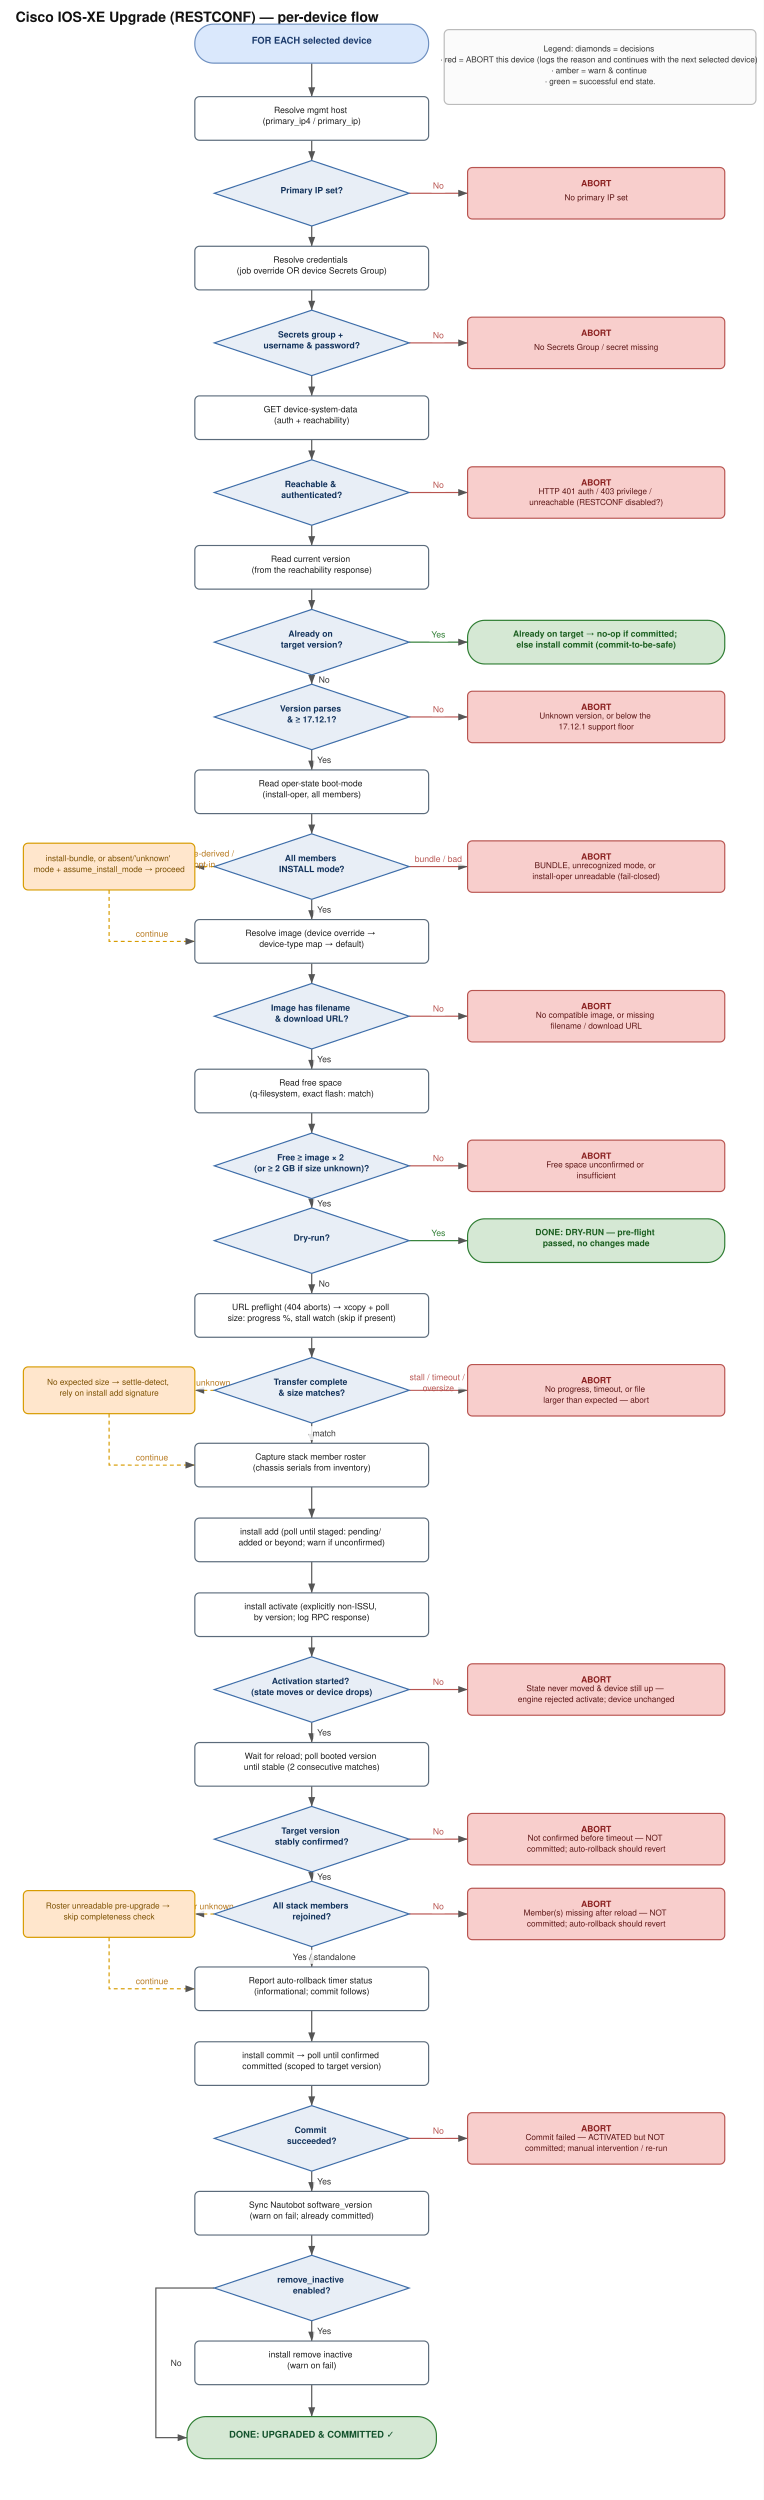
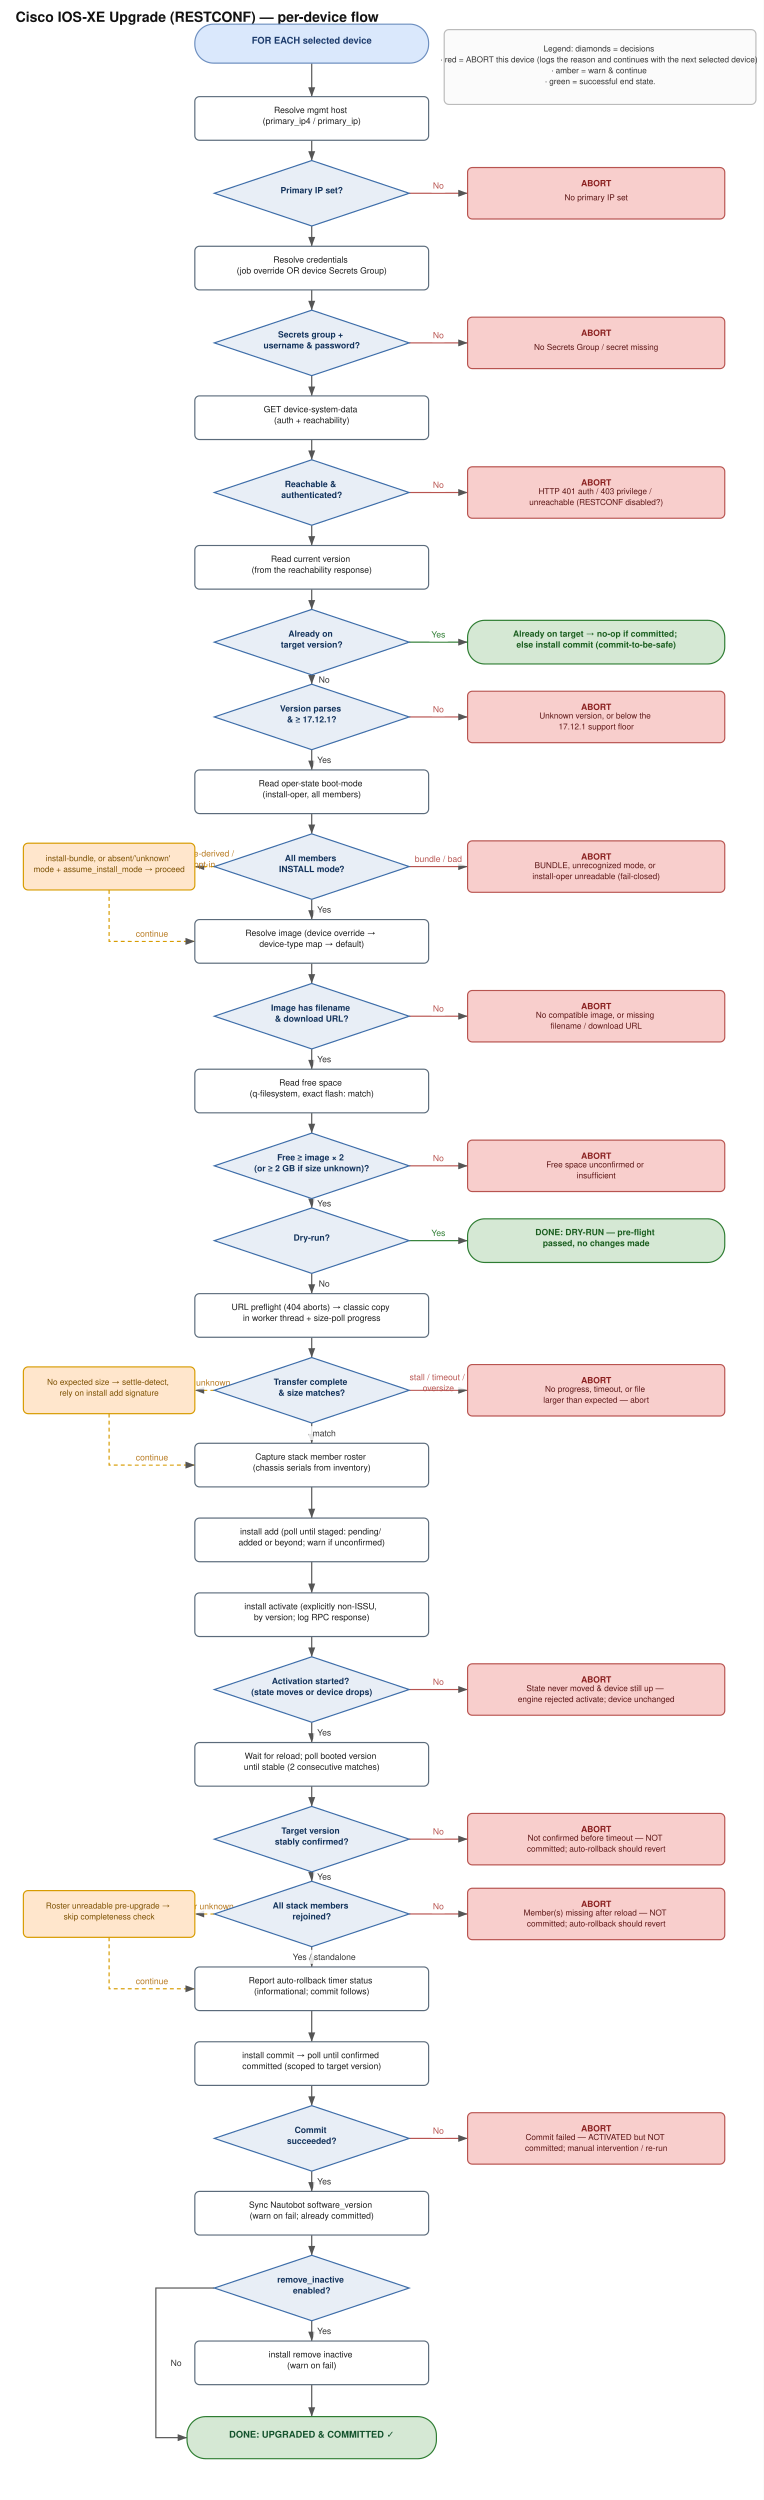
<svg xmlns="http://www.w3.org/2000/svg" viewBox="0 0 980 3208" width="980" height="3208" font-family="Helvetica,Arial,sans-serif">
  <defs>
    <marker id="arrow" markerWidth="10" markerHeight="10" refX="8" refY="3" orient="auto" markerUnits="strokeWidth">
      <path d="M0,0 L8,3 L0,6 z" fill="#555" />
    </marker>
  </defs>
  <rect x="0" y="0" width="980" height="3208" fill="#ffffff" />
  <text x="20" y="28" font-size="18" font-weight="bold" fill="#111">Cisco IOS-XE Upgrade (RESTCONF) — per-device flow</text>
  <rect x="570" y="38" width="400" height="96" rx="6" ry="6" fill="#fbfbfb" stroke="#bbb" stroke-width="1.5" />
  <text x="770" y="66" text-anchor="middle" font-family="Helvetica,Arial,sans-serif" font-size="10.5" fill="#333">
    <tspan x="770" dy="0">Legend:  diamonds = decisions</tspan>
    <tspan x="770" dy="14">· red = ABORT this device (logs the reason and continues with the next selected device)</tspan>
    <tspan x="770" dy="14">· amber = warn &amp; continue</tspan>
    <tspan x="770" dy="14">· green = successful end state.</tspan>
  </text>
  <path d="M 400 81 L 400 124" fill="none" stroke="#555" stroke-width="1.5" marker-end="url(#arrow)" />
  <path d="M 400 180 L 400 206" fill="none" stroke="#555" stroke-width="1.5" marker-end="url(#arrow)" />
  <path d="M 400 290 L 400 316" fill="none" stroke="#555" stroke-width="1.5" marker-end="url(#arrow)" />
  <path d="M 400 372 L 400 398" fill="none" stroke="#555" stroke-width="1.5" marker-end="url(#arrow)" />
  <path d="M 400 482 L 400 508" fill="none" stroke="#555" stroke-width="1.5" marker-end="url(#arrow)" />
  <path d="M 400 564 L 400 590" fill="none" stroke="#555" stroke-width="1.5" marker-end="url(#arrow)" />
  <path d="M 400 674 L 400 700" fill="none" stroke="#555" stroke-width="1.5" marker-end="url(#arrow)" />
  <path d="M 400 756 L 400 782" fill="none" stroke="#555" stroke-width="1.5" marker-end="url(#arrow)" />
  <path d="M 400 866 L 400 878" fill="none" stroke="#555" stroke-width="1.5" marker-end="url(#arrow)" />
  <rect x="406" y="863" width="21" height="18" rx="3" fill="#ffffff" fill-opacity="0.85" stroke="none" />
  <text x="416" y="876" text-anchor="middle" font-family="Helvetica,Arial,sans-serif" font-size="11" fill="#333">
    <tspan x="416" dy="0">No</tspan>
  </text>
  <path d="M 400 962 L 400 988" fill="none" stroke="#555" stroke-width="1.5" marker-end="url(#arrow)" />
  <rect x="402" y="966" width="28" height="18" rx="3" fill="#ffffff" fill-opacity="0.85" stroke="none" />
  <text x="416" y="979" text-anchor="middle" font-family="Helvetica,Arial,sans-serif" font-size="11" fill="#333">
    <tspan x="416" dy="0">Yes</tspan>
  </text>
  <path d="M 400 1044 L 400 1070" fill="none" stroke="#555" stroke-width="1.5" marker-end="url(#arrow)" />
  <path d="M 400 1154 L 400 1180" fill="none" stroke="#555" stroke-width="1.5" marker-end="url(#arrow)" />
  <rect x="402" y="1158" width="28" height="18" rx="3" fill="#ffffff" fill-opacity="0.85" stroke="none" />
  <text x="416" y="1171" text-anchor="middle" font-family="Helvetica,Arial,sans-serif" font-size="11" fill="#333">
    <tspan x="416" dy="0">Yes</tspan>
  </text>
  <path d="M 400 1236 L 400 1262" fill="none" stroke="#555" stroke-width="1.5" marker-end="url(#arrow)" />
  <path d="M 400 1346 L 400 1372" fill="none" stroke="#555" stroke-width="1.5" marker-end="url(#arrow)" />
  <rect x="402" y="1350" width="28" height="18" rx="3" fill="#ffffff" fill-opacity="0.85" stroke="none" />
  <text x="416" y="1363" text-anchor="middle" font-family="Helvetica,Arial,sans-serif" font-size="11" fill="#333">
    <tspan x="416" dy="0">Yes</tspan>
  </text>
  <path d="M 400 1428 L 400 1454" fill="none" stroke="#555" stroke-width="1.5" marker-end="url(#arrow)" />
  <path d="M 400 1538 L 400 1550" fill="none" stroke="#555" stroke-width="1.5" marker-end="url(#arrow)" />
  <rect x="402" y="1535" width="28" height="18" rx="3" fill="#ffffff" fill-opacity="0.85" stroke="none" />
  <text x="416" y="1548" text-anchor="middle" font-family="Helvetica,Arial,sans-serif" font-size="11" fill="#333">
    <tspan x="416" dy="0">Yes</tspan>
  </text>
  <path d="M 400 1634 L 400 1660" fill="none" stroke="#555" stroke-width="1.5" marker-end="url(#arrow)" />
  <rect x="406" y="1638" width="21" height="18" rx="3" fill="#ffffff" fill-opacity="0.85" stroke="none" />
  <text x="416" y="1651" text-anchor="middle" font-family="Helvetica,Arial,sans-serif" font-size="11" fill="#333">
    <tspan x="416" dy="0">No</tspan>
  </text>
  <path d="M 400 1716 L 400 1742" fill="none" stroke="#555" stroke-width="1.5" marker-end="url(#arrow)" />
  <path d="M 400 1826 L 400 1852" fill="none" stroke="#555" stroke-width="1.5" marker-end="url(#arrow)" />
  <rect x="396" y="1830" width="40" height="18" rx="3" fill="#ffffff" fill-opacity="0.85" stroke="none" />
  <text x="416" y="1843" text-anchor="middle" font-family="Helvetica,Arial,sans-serif" font-size="11" fill="#333">
    <tspan x="416" dy="0">match</tspan>
  </text>
  <path d="M 400 1908 L 400 1948" fill="none" stroke="#555" stroke-width="1.5" marker-end="url(#arrow)" />
  <path d="M 400 2004 L 400 2044" fill="none" stroke="#555" stroke-width="1.5" marker-end="url(#arrow)" />
  <path d="M 400 2100 L 400 2126" fill="none" stroke="#555" stroke-width="1.5" marker-end="url(#arrow)" />
  <path d="M 400 2210 L 400 2236" fill="none" stroke="#555" stroke-width="1.5" marker-end="url(#arrow)" />
  <rect x="402" y="2214" width="28" height="18" rx="3" fill="#ffffff" fill-opacity="0.85" stroke="none" />
  <text x="416" y="2227" text-anchor="middle" font-family="Helvetica,Arial,sans-serif" font-size="11" fill="#333">
    <tspan x="416" dy="0">Yes</tspan>
  </text>
  <path d="M 400 2292 L 400 2318" fill="none" stroke="#555" stroke-width="1.5" marker-end="url(#arrow)" />
  <path d="M 400 2402 L 400 2414" fill="none" stroke="#555" stroke-width="1.5" marker-end="url(#arrow)" />
  <rect x="402" y="2399" width="28" height="18" rx="3" fill="#ffffff" fill-opacity="0.85" stroke="none" />
  <text x="416" y="2412" text-anchor="middle" font-family="Helvetica,Arial,sans-serif" font-size="11" fill="#333">
    <tspan x="416" dy="0">Yes</tspan>
  </text>
  <path d="M 400 2498 L 400 2524" fill="none" stroke="#555" stroke-width="1.5" marker-end="url(#arrow)" />
  <rect x="360" y="2502" width="112" height="18" rx="3" fill="#ffffff" fill-opacity="0.85" stroke="none" />
  <text x="416" y="2515" text-anchor="middle" font-family="Helvetica,Arial,sans-serif" font-size="11" fill="#333">
    <tspan x="416" dy="0">Yes / standalone</tspan>
  </text>
  <path d="M 400 2580 L 400 2620" fill="none" stroke="#555" stroke-width="1.5" marker-end="url(#arrow)" />
  <path d="M 400 2676 L 400 2702" fill="none" stroke="#555" stroke-width="1.5" marker-end="url(#arrow)" />
  <path d="M 400 2786 L 400 2812" fill="none" stroke="#555" stroke-width="1.5" marker-end="url(#arrow)" />
  <rect x="402" y="2790" width="28" height="18" rx="3" fill="#ffffff" fill-opacity="0.85" stroke="none" />
  <text x="416" y="2803" text-anchor="middle" font-family="Helvetica,Arial,sans-serif" font-size="11" fill="#333">
    <tspan x="416" dy="0">Yes</tspan>
  </text>
  <path d="M 400 2868 L 400 2894" fill="none" stroke="#555" stroke-width="1.5" marker-end="url(#arrow)" />
  <path d="M 400 2978 L 400 3004" fill="none" stroke="#555" stroke-width="1.5" marker-end="url(#arrow)" />
  <rect x="402" y="2982" width="28" height="18" rx="3" fill="#ffffff" fill-opacity="0.85" stroke="none" />
  <text x="416" y="2995" text-anchor="middle" font-family="Helvetica,Arial,sans-serif" font-size="11" fill="#333">
    <tspan x="416" dy="0">Yes</tspan>
  </text>
  <path d="M 400 3060 L 400 3101" fill="none" stroke="#555" stroke-width="1.5" marker-end="url(#arrow)" />
  <path d="M 275 2936 L 200 2936 L 200 3128 L 240 3128" fill="none" stroke="#555" stroke-width="1.5" marker-end="url(#arrow)" />
  <rect x="216" y="3023" width="21" height="18" rx="3" fill="#ffffff" fill-opacity="0.85" stroke="none" />
  <text x="226" y="3036" text-anchor="middle" font-family="Helvetica,Arial,sans-serif" font-size="11" fill="#333">
    <tspan x="226" dy="0">No</tspan>
  </text>
  <path d="M 525 248 L 600 248" fill="none" stroke="#B85450" stroke-width="1.5" marker-end="url(#arrow)" />
  <rect x="552" y="229" width="21" height="18" rx="3" fill="#ffffff" fill-opacity="0.85" stroke="none" />
  <text x="562.5" y="242" text-anchor="middle" font-family="Helvetica,Arial,sans-serif" font-size="11" fill="#B85450">
    <tspan x="562.5" dy="0">No</tspan>
  </text>
  <rect x="600" y="215" width="330" height="66" rx="6" ry="6" fill="#F8CECC" stroke="#B85450" stroke-width="1.5" />
  <text x="765.0" y="239" text-anchor="middle" font-family="Helvetica,Arial,sans-serif" font-size="11" font-weight="bold" fill="#8a1f1f">
    <tspan x="765.0" dy="0">ABORT</tspan>
  </text>
  <text x="765.0" y="257" text-anchor="middle" font-family="Helvetica,Arial,sans-serif" font-size="10.5" fill="#5b1414">
    <tspan x="765.0" dy="0">No primary IP set</tspan>
  </text>
  <path d="M 525 440 L 600 440" fill="none" stroke="#B85450" stroke-width="1.5" marker-end="url(#arrow)" />
  <rect x="552" y="421" width="21" height="18" rx="3" fill="#ffffff" fill-opacity="0.85" stroke="none" />
  <text x="562.5" y="434" text-anchor="middle" font-family="Helvetica,Arial,sans-serif" font-size="11" fill="#B85450">
    <tspan x="562.5" dy="0">No</tspan>
  </text>
  <rect x="600" y="407" width="330" height="66" rx="6" ry="6" fill="#F8CECC" stroke="#B85450" stroke-width="1.5" />
  <text x="765.0" y="431" text-anchor="middle" font-family="Helvetica,Arial,sans-serif" font-size="11" font-weight="bold" fill="#8a1f1f">
    <tspan x="765.0" dy="0">ABORT</tspan>
  </text>
  <text x="765.0" y="449" text-anchor="middle" font-family="Helvetica,Arial,sans-serif" font-size="10.5" fill="#5b1414">
    <tspan x="765.0" dy="0">No Secrets Group / secret missing</tspan>
  </text>
  <path d="M 525 632 L 600 632" fill="none" stroke="#B85450" stroke-width="1.5" marker-end="url(#arrow)" />
  <rect x="552" y="613" width="21" height="18" rx="3" fill="#ffffff" fill-opacity="0.85" stroke="none" />
  <text x="562.5" y="626" text-anchor="middle" font-family="Helvetica,Arial,sans-serif" font-size="11" fill="#B85450">
    <tspan x="562.5" dy="0">No</tspan>
  </text>
  <rect x="600" y="599" width="330" height="66" rx="6" ry="6" fill="#F8CECC" stroke="#B85450" stroke-width="1.5" />
  <text x="765.0" y="623" text-anchor="middle" font-family="Helvetica,Arial,sans-serif" font-size="11" font-weight="bold" fill="#8a1f1f">
    <tspan x="765.0" dy="0">ABORT</tspan>
  </text>
  <text x="765.0" y="634" text-anchor="middle" font-family="Helvetica,Arial,sans-serif" font-size="10.5" fill="#5b1414">
    <tspan x="765.0" dy="0">HTTP 401 auth / 403 privilege /</tspan>
    <tspan x="765.0" dy="14">unreachable (RESTCONF disabled?)</tspan>
  </text>
  <path d="M 525 824 L 600 824" fill="none" stroke="#2E7D32" stroke-width="1.5" marker-end="url(#arrow)" />
  <rect x="549" y="805" width="28" height="18" rx="3" fill="#ffffff" fill-opacity="0.85" stroke="none" />
  <text x="562.5" y="818" text-anchor="middle" font-family="Helvetica,Arial,sans-serif" font-size="11" fill="#2E7D32">
    <tspan x="562.5" dy="0">Yes</tspan>
  </text>
  <rect x="600" y="796" width="330" height="56" rx="22" ry="22" fill="#D5E8D4" stroke="#2E7D32" stroke-width="1.5" />
  <text x="765.0" y="817" text-anchor="middle" font-family="Helvetica,Arial,sans-serif" font-size="11" font-weight="bold" fill="#1b5e20">
    <tspan x="765.0" dy="0">Already on target → no-op if committed;</tspan>
    <tspan x="765.0" dy="14">else install commit (commit-to-be-safe)</tspan>
  </text>
  <path d="M 525 920 L 600 920" fill="none" stroke="#B85450" stroke-width="1.5" marker-end="url(#arrow)" />
  <rect x="552" y="901" width="21" height="18" rx="3" fill="#ffffff" fill-opacity="0.85" stroke="none" />
  <text x="562.5" y="914" text-anchor="middle" font-family="Helvetica,Arial,sans-serif" font-size="11" fill="#B85450">
    <tspan x="562.5" dy="0">No</tspan>
  </text>
  <rect x="600" y="887" width="330" height="66" rx="6" ry="6" fill="#F8CECC" stroke="#B85450" stroke-width="1.5" />
  <text x="765.0" y="911" text-anchor="middle" font-family="Helvetica,Arial,sans-serif" font-size="11" font-weight="bold" fill="#8a1f1f">
    <tspan x="765.0" dy="0">ABORT</tspan>
  </text>
  <text x="765.0" y="922" text-anchor="middle" font-family="Helvetica,Arial,sans-serif" font-size="10.5" fill="#5b1414">
    <tspan x="765.0" dy="0">Unknown version, or below the</tspan>
    <tspan x="765.0" dy="14">17.12.1 support floor</tspan>
  </text>
  <path d="M 525 1112 L 600 1112" fill="none" stroke="#B85450" stroke-width="1.5" marker-end="url(#arrow)" />
  <rect x="520" y="1093" width="86" height="18" rx="3" fill="#ffffff" fill-opacity="0.85" stroke="none" />
  <text x="562.5" y="1106" text-anchor="middle" font-family="Helvetica,Arial,sans-serif" font-size="11" fill="#B85450">
    <tspan x="562.5" dy="0">bundle / bad</tspan>
  </text>
  <rect x="600" y="1079" width="330" height="66" rx="6" ry="6" fill="#F8CECC" stroke="#B85450" stroke-width="1.5" />
  <text x="765.0" y="1103" text-anchor="middle" font-family="Helvetica,Arial,sans-serif" font-size="11" font-weight="bold" fill="#8a1f1f">
    <tspan x="765.0" dy="0">ABORT</tspan>
  </text>
  <text x="765.0" y="1114" text-anchor="middle" font-family="Helvetica,Arial,sans-serif" font-size="10.5" fill="#5b1414">
    <tspan x="765.0" dy="0">BUNDLE, unrecognized mode, or</tspan>
    <tspan x="765.0" dy="14">install-oper unreadable (fail-closed)</tspan>
  </text>
  <path d="M 275 1112 L 250 1112" fill="none" stroke="#D79B00" stroke-width="1.5" stroke-dasharray="5,4" marker-end="url(#arrow)" />
  <rect x="184" y="1093" width="158" height="18" rx="3" fill="#ffffff" fill-opacity="0.85" stroke="none" />
  <text x="262.5" y="1099" text-anchor="middle" font-family="Helvetica,Arial,sans-serif" font-size="11" fill="#B7791f">
    <tspan x="262.5" dy="0">bundle-derived /</tspan>
    <tspan x="262.5" dy="14">opt-in</tspan>
  </text>
  <rect x="30" y="1082" width="220" height="60" rx="6" ry="6" fill="#FFE6CC" stroke="#D79B00" stroke-width="1.5" />
  <text x="140.0" y="1105" text-anchor="middle" font-family="Helvetica,Arial,sans-serif" font-size="10.5" fill="#7a4f00">
    <tspan x="140.0" dy="0">install-bundle, or absent/'unknown'</tspan>
    <tspan x="140.0" dy="14">mode + assume_install_mode → proceed</tspan>
  </text>
  <path d="M 140 1142 L 140 1208 L 250 1208" fill="none" stroke="#D79B00" stroke-width="1.5" stroke-dasharray="5,4" marker-end="url(#arrow)" />
  <rect x="165" y="1189" width="60" height="18" rx="3" fill="#ffffff" fill-opacity="0.85" stroke="none" />
  <text x="195.0" y="1202" text-anchor="middle" font-family="Helvetica,Arial,sans-serif" font-size="11" fill="#B7791f">
    <tspan x="195.0" dy="0">continue</tspan>
  </text>
  <path d="M 525 1304 L 600 1304" fill="none" stroke="#B85450" stroke-width="1.5" marker-end="url(#arrow)" />
  <rect x="552" y="1285" width="21" height="18" rx="3" fill="#ffffff" fill-opacity="0.85" stroke="none" />
  <text x="562.5" y="1298" text-anchor="middle" font-family="Helvetica,Arial,sans-serif" font-size="11" fill="#B85450">
    <tspan x="562.5" dy="0">No</tspan>
  </text>
  <rect x="600" y="1271" width="330" height="66" rx="6" ry="6" fill="#F8CECC" stroke="#B85450" stroke-width="1.5" />
  <text x="765.0" y="1295" text-anchor="middle" font-family="Helvetica,Arial,sans-serif" font-size="11" font-weight="bold" fill="#8a1f1f">
    <tspan x="765.0" dy="0">ABORT</tspan>
  </text>
  <text x="765.0" y="1306" text-anchor="middle" font-family="Helvetica,Arial,sans-serif" font-size="10.5" fill="#5b1414">
    <tspan x="765.0" dy="0">No compatible image, or missing</tspan>
    <tspan x="765.0" dy="14">filename / download URL</tspan>
  </text>
  <path d="M 525 1496 L 600 1496" fill="none" stroke="#B85450" stroke-width="1.5" marker-end="url(#arrow)" />
  <rect x="552" y="1477" width="21" height="18" rx="3" fill="#ffffff" fill-opacity="0.85" stroke="none" />
  <text x="562.5" y="1490" text-anchor="middle" font-family="Helvetica,Arial,sans-serif" font-size="11" fill="#B85450">
    <tspan x="562.5" dy="0">No</tspan>
  </text>
  <rect x="600" y="1463" width="330" height="66" rx="6" ry="6" fill="#F8CECC" stroke="#B85450" stroke-width="1.5" />
  <text x="765.0" y="1487" text-anchor="middle" font-family="Helvetica,Arial,sans-serif" font-size="11" font-weight="bold" fill="#8a1f1f">
    <tspan x="765.0" dy="0">ABORT</tspan>
  </text>
  <text x="765.0" y="1498" text-anchor="middle" font-family="Helvetica,Arial,sans-serif" font-size="10.5" fill="#5b1414">
    <tspan x="765.0" dy="0">Free space unconfirmed or</tspan>
    <tspan x="765.0" dy="14">insufficient</tspan>
  </text>
  <path d="M 525 1592 L 600 1592" fill="none" stroke="#2E7D32" stroke-width="1.5" marker-end="url(#arrow)" />
  <rect x="549" y="1573" width="28" height="18" rx="3" fill="#ffffff" fill-opacity="0.85" stroke="none" />
  <text x="562.5" y="1586" text-anchor="middle" font-family="Helvetica,Arial,sans-serif" font-size="11" fill="#2E7D32">
    <tspan x="562.5" dy="0">Yes</tspan>
  </text>
  <rect x="600" y="1564" width="330" height="56" rx="22" ry="22" fill="#D5E8D4" stroke="#2E7D32" stroke-width="1.5" />
  <text x="765.0" y="1585" text-anchor="middle" font-family="Helvetica,Arial,sans-serif" font-size="11" font-weight="bold" fill="#1b5e20">
    <tspan x="765.0" dy="0">DONE: DRY-RUN — pre-flight</tspan>
    <tspan x="765.0" dy="14">passed, no changes made</tspan>
  </text>
  <path d="M 525 1784 L 600 1784" fill="none" stroke="#B85450" stroke-width="1.5" marker-end="url(#arrow)" />
  <rect x="474" y="1765" width="177" height="18" rx="3" fill="#ffffff" fill-opacity="0.85" stroke="none" />
  <text x="562.5" y="1771" text-anchor="middle" font-family="Helvetica,Arial,sans-serif" font-size="11" fill="#B85450">
    <tspan x="562.5" dy="0">stall / timeout /</tspan>
    <tspan x="562.5" dy="14">oversize</tspan>
  </text>
  <rect x="600" y="1751" width="330" height="66" rx="6" ry="6" fill="#F8CECC" stroke="#B85450" stroke-width="1.5" />
  <text x="765.0" y="1775" text-anchor="middle" font-family="Helvetica,Arial,sans-serif" font-size="11" font-weight="bold" fill="#8a1f1f">
    <tspan x="765.0" dy="0">ABORT</tspan>
  </text>
  <text x="765.0" y="1786" text-anchor="middle" font-family="Helvetica,Arial,sans-serif" font-size="10.5" fill="#5b1414">
    <tspan x="765.0" dy="0">No progress, timeout, or file</tspan>
    <tspan x="765.0" dy="14">larger than expected — abort</tspan>
  </text>
  <path d="M 275 1784 L 250 1784" fill="none" stroke="#D79B00" stroke-width="1.5" stroke-dasharray="5,4" marker-end="url(#arrow)" />
  <rect x="220" y="1765" width="86" height="18" rx="3" fill="#ffffff" fill-opacity="0.85" stroke="none" />
  <text x="262.5" y="1778" text-anchor="middle" font-family="Helvetica,Arial,sans-serif" font-size="11" fill="#B7791f">
    <tspan x="262.5" dy="0">size unknown</tspan>
  </text>
  <rect x="30" y="1754" width="220" height="60" rx="6" ry="6" fill="#FFE6CC" stroke="#D79B00" stroke-width="1.5" />
  <text x="140.0" y="1777" text-anchor="middle" font-family="Helvetica,Arial,sans-serif" font-size="10.5" fill="#7a4f00">
    <tspan x="140.0" dy="0">No expected size → settle-detect,</tspan>
    <tspan x="140.0" dy="14">rely on install add signature</tspan>
  </text>
  <path d="M 140 1814 L 140 1880 L 250 1880" fill="none" stroke="#D79B00" stroke-width="1.5" stroke-dasharray="5,4" marker-end="url(#arrow)" />
  <rect x="165" y="1861" width="60" height="18" rx="3" fill="#ffffff" fill-opacity="0.85" stroke="none" />
  <text x="195.0" y="1874" text-anchor="middle" font-family="Helvetica,Arial,sans-serif" font-size="11" fill="#B7791f">
    <tspan x="195.0" dy="0">continue</tspan>
  </text>
  <path d="M 525 2168 L 600 2168" fill="none" stroke="#B85450" stroke-width="1.5" marker-end="url(#arrow)" />
  <rect x="552" y="2149" width="21" height="18" rx="3" fill="#ffffff" fill-opacity="0.85" stroke="none" />
  <text x="562.5" y="2162" text-anchor="middle" font-family="Helvetica,Arial,sans-serif" font-size="11" fill="#B85450">
    <tspan x="562.5" dy="0">No</tspan>
  </text>
  <rect x="600" y="2135" width="330" height="66" rx="6" ry="6" fill="#F8CECC" stroke="#B85450" stroke-width="1.5" />
  <text x="765.0" y="2159" text-anchor="middle" font-family="Helvetica,Arial,sans-serif" font-size="11" font-weight="bold" fill="#8a1f1f">
    <tspan x="765.0" dy="0">ABORT</tspan>
  </text>
  <text x="765.0" y="2170" text-anchor="middle" font-family="Helvetica,Arial,sans-serif" font-size="10.5" fill="#5b1414">
    <tspan x="765.0" dy="0">State never moved &amp; device still up —</tspan>
    <tspan x="765.0" dy="14">engine rejected activate; device unchanged</tspan>
  </text>
  <path d="M 525 2360 L 600 2360" fill="none" stroke="#B85450" stroke-width="1.5" marker-end="url(#arrow)" />
  <rect x="552" y="2341" width="21" height="18" rx="3" fill="#ffffff" fill-opacity="0.85" stroke="none" />
  <text x="562.5" y="2354" text-anchor="middle" font-family="Helvetica,Arial,sans-serif" font-size="11" fill="#B85450">
    <tspan x="562.5" dy="0">No</tspan>
  </text>
  <rect x="600" y="2327" width="330" height="66" rx="6" ry="6" fill="#F8CECC" stroke="#B85450" stroke-width="1.5" />
  <text x="765.0" y="2351" text-anchor="middle" font-family="Helvetica,Arial,sans-serif" font-size="11" font-weight="bold" fill="#8a1f1f">
    <tspan x="765.0" dy="0">ABORT</tspan>
  </text>
  <text x="765.0" y="2362" text-anchor="middle" font-family="Helvetica,Arial,sans-serif" font-size="10.5" fill="#5b1414">
    <tspan x="765.0" dy="0">Not confirmed before timeout — NOT</tspan>
    <tspan x="765.0" dy="14">committed; auto-rollback should revert</tspan>
  </text>
  <path d="M 525 2456 L 600 2456" fill="none" stroke="#B85450" stroke-width="1.5" marker-end="url(#arrow)" />
  <rect x="552" y="2437" width="21" height="18" rx="3" fill="#ffffff" fill-opacity="0.85" stroke="none" />
  <text x="562.5" y="2450" text-anchor="middle" font-family="Helvetica,Arial,sans-serif" font-size="11" fill="#B85450">
    <tspan x="562.5" dy="0">No</tspan>
  </text>
  <rect x="600" y="2423" width="330" height="66" rx="6" ry="6" fill="#F8CECC" stroke="#B85450" stroke-width="1.5" />
  <text x="765.0" y="2447" text-anchor="middle" font-family="Helvetica,Arial,sans-serif" font-size="11" font-weight="bold" fill="#8a1f1f">
    <tspan x="765.0" dy="0">ABORT</tspan>
  </text>
  <text x="765.0" y="2458" text-anchor="middle" font-family="Helvetica,Arial,sans-serif" font-size="10.5" fill="#5b1414">
    <tspan x="765.0" dy="0">Member(s) missing after reload — NOT</tspan>
    <tspan x="765.0" dy="14">committed; auto-rollback should revert</tspan>
  </text>
  <path d="M 275 2456 L 250 2456" fill="none" stroke="#D79B00" stroke-width="1.5" stroke-dasharray="5,4" marker-end="url(#arrow)" />
  <rect x="213" y="2437" width="99" height="18" rx="3" fill="#ffffff" fill-opacity="0.85" stroke="none" />
  <text x="262.5" y="2450" text-anchor="middle" font-family="Helvetica,Arial,sans-serif" font-size="11" fill="#B7791f">
    <tspan x="262.5" dy="0">roster unknown</tspan>
  </text>
  <rect x="30" y="2426" width="220" height="60" rx="6" ry="6" fill="#FFE6CC" stroke="#D79B00" stroke-width="1.5" />
  <text x="140.0" y="2449" text-anchor="middle" font-family="Helvetica,Arial,sans-serif" font-size="10.5" fill="#7a4f00">
    <tspan x="140.0" dy="0">Roster unreadable pre-upgrade →</tspan>
    <tspan x="140.0" dy="14">skip completeness check</tspan>
  </text>
  <path d="M 140 2486 L 140 2552 L 250 2552" fill="none" stroke="#D79B00" stroke-width="1.5" stroke-dasharray="5,4" marker-end="url(#arrow)" />
  <rect x="165" y="2533" width="60" height="18" rx="3" fill="#ffffff" fill-opacity="0.85" stroke="none" />
  <text x="195.0" y="2546" text-anchor="middle" font-family="Helvetica,Arial,sans-serif" font-size="11" fill="#B7791f">
    <tspan x="195.0" dy="0">continue</tspan>
  </text>
  <path d="M 525 2744 L 600 2744" fill="none" stroke="#B85450" stroke-width="1.5" marker-end="url(#arrow)" />
  <rect x="552" y="2725" width="21" height="18" rx="3" fill="#ffffff" fill-opacity="0.85" stroke="none" />
  <text x="562.5" y="2738" text-anchor="middle" font-family="Helvetica,Arial,sans-serif" font-size="11" fill="#B85450">
    <tspan x="562.5" dy="0">No</tspan>
  </text>
  <rect x="600" y="2711" width="330" height="66" rx="6" ry="6" fill="#F8CECC" stroke="#B85450" stroke-width="1.5" />
  <text x="765.0" y="2735" text-anchor="middle" font-family="Helvetica,Arial,sans-serif" font-size="11" font-weight="bold" fill="#8a1f1f">
    <tspan x="765.0" dy="0">ABORT</tspan>
  </text>
  <text x="765.0" y="2746" text-anchor="middle" font-family="Helvetica,Arial,sans-serif" font-size="10.5" fill="#5b1414">
    <tspan x="765.0" dy="0">Commit failed — ACTIVATED but NOT</tspan>
    <tspan x="765.0" dy="14">committed; manual intervention / re-run</tspan>
  </text>
  <rect x="250" y="31" width="300" height="50" rx="24" ry="24" fill="#DAE8FC" stroke="#6C8EBF" stroke-width="1.5" />
  <text x="400" y="56" text-anchor="middle" font-family="Helvetica,Arial,sans-serif" font-size="12" font-weight="bold" fill="#1b3a6b">
    <tspan x="400" dy="0">FOR EACH selected device</tspan>
  </text>
  <rect x="250" y="124" width="300" height="56" rx="6" ry="6" fill="#FFFFFF" stroke="#5B6B7B" stroke-width="1.5" />
  <text x="400" y="145" text-anchor="middle" font-family="Helvetica,Arial,sans-serif" font-size="11" fill="#1a1a1a">
    <tspan x="400" dy="0">Resolve mgmt host</tspan>
    <tspan x="400" dy="14">(primary_ip4 / primary_ip)</tspan>
  </text>
  <polygon points="400,206.0 525.0,248 400,290.0 275.0,248" fill="#E8EEF6" stroke="#3C6CA8" stroke-width="1.5" />
  <text x="400" y="248" text-anchor="middle" font-family="Helvetica,Arial,sans-serif" font-size="11" font-weight="bold" fill="#13335c">
    <tspan x="400" dy="0">Primary IP set?</tspan>
  </text>
  <rect x="250" y="316" width="300" height="56" rx="6" ry="6" fill="#FFFFFF" stroke="#5B6B7B" stroke-width="1.5" />
  <text x="400" y="337" text-anchor="middle" font-family="Helvetica,Arial,sans-serif" font-size="11" fill="#1a1a1a">
    <tspan x="400" dy="0">Resolve credentials</tspan>
    <tspan x="400" dy="14">(job override OR device Secrets Group)</tspan>
  </text>
  <polygon points="400,398.0 525.0,440 400,482.0 275.0,440" fill="#E8EEF6" stroke="#3C6CA8" stroke-width="1.5" />
  <text x="400" y="433" text-anchor="middle" font-family="Helvetica,Arial,sans-serif" font-size="11" font-weight="bold" fill="#13335c">
    <tspan x="400" dy="0">Secrets group +</tspan>
    <tspan x="400" dy="14">username &amp; password?</tspan>
  </text>
  <rect x="250" y="508" width="300" height="56" rx="6" ry="6" fill="#FFFFFF" stroke="#5B6B7B" stroke-width="1.5" />
  <text x="400" y="529" text-anchor="middle" font-family="Helvetica,Arial,sans-serif" font-size="11" fill="#1a1a1a">
    <tspan x="400" dy="0">GET device-system-data</tspan>
    <tspan x="400" dy="14">(auth + reachability)</tspan>
  </text>
  <polygon points="400,590.0 525.0,632 400,674.0 275.0,632" fill="#E8EEF6" stroke="#3C6CA8" stroke-width="1.5" />
  <text x="400" y="625" text-anchor="middle" font-family="Helvetica,Arial,sans-serif" font-size="11" font-weight="bold" fill="#13335c">
    <tspan x="400" dy="0">Reachable &amp;</tspan>
    <tspan x="400" dy="14">authenticated?</tspan>
  </text>
  <rect x="250" y="700" width="300" height="56" rx="6" ry="6" fill="#FFFFFF" stroke="#5B6B7B" stroke-width="1.5" />
  <text x="400" y="721" text-anchor="middle" font-family="Helvetica,Arial,sans-serif" font-size="11" fill="#1a1a1a">
    <tspan x="400" dy="0">Read current version</tspan>
    <tspan x="400" dy="14">(from the reachability response)</tspan>
  </text>
  <polygon points="400,782.0 525.0,824 400,866.0 275.0,824" fill="#E8EEF6" stroke="#3C6CA8" stroke-width="1.5" />
  <text x="400" y="817" text-anchor="middle" font-family="Helvetica,Arial,sans-serif" font-size="11" font-weight="bold" fill="#13335c">
    <tspan x="400" dy="0">Already on</tspan>
    <tspan x="400" dy="14">target version?</tspan>
  </text>
  <polygon points="400,878.0 525.0,920 400,962.0 275.0,920" fill="#E8EEF6" stroke="#3C6CA8" stroke-width="1.5" />
  <text x="400" y="913" text-anchor="middle" font-family="Helvetica,Arial,sans-serif" font-size="11" font-weight="bold" fill="#13335c">
    <tspan x="400" dy="0">Version parses</tspan>
    <tspan x="400" dy="14">&amp; ≥ 17.12.1?</tspan>
  </text>
  <rect x="250" y="988" width="300" height="56" rx="6" ry="6" fill="#FFFFFF" stroke="#5B6B7B" stroke-width="1.5" />
  <text x="400" y="1009" text-anchor="middle" font-family="Helvetica,Arial,sans-serif" font-size="11" fill="#1a1a1a">
    <tspan x="400" dy="0">Read oper-state boot-mode</tspan>
    <tspan x="400" dy="14">(install-oper, all members)</tspan>
  </text>
  <polygon points="400,1070.0 525.0,1112 400,1154.0 275.0,1112" fill="#E8EEF6" stroke="#3C6CA8" stroke-width="1.5" />
  <text x="400" y="1105" text-anchor="middle" font-family="Helvetica,Arial,sans-serif" font-size="11" font-weight="bold" fill="#13335c">
    <tspan x="400" dy="0">All members</tspan>
    <tspan x="400" dy="14">INSTALL mode?</tspan>
  </text>
  <rect x="250" y="1180" width="300" height="56" rx="6" ry="6" fill="#FFFFFF" stroke="#5B6B7B" stroke-width="1.5" />
  <text x="400" y="1201" text-anchor="middle" font-family="Helvetica,Arial,sans-serif" font-size="11" fill="#1a1a1a">
    <tspan x="400" dy="0">Resolve image (device override →</tspan>
    <tspan x="400" dy="14">device-type map → default)</tspan>
  </text>
  <polygon points="400,1262.0 525.0,1304 400,1346.0 275.0,1304" fill="#E8EEF6" stroke="#3C6CA8" stroke-width="1.5" />
  <text x="400" y="1297" text-anchor="middle" font-family="Helvetica,Arial,sans-serif" font-size="11" font-weight="bold" fill="#13335c">
    <tspan x="400" dy="0">Image has filename</tspan>
    <tspan x="400" dy="14">&amp; download URL?</tspan>
  </text>
  <rect x="250" y="1372" width="300" height="56" rx="6" ry="6" fill="#FFFFFF" stroke="#5B6B7B" stroke-width="1.5" />
  <text x="400" y="1393" text-anchor="middle" font-family="Helvetica,Arial,sans-serif" font-size="11" fill="#1a1a1a">
    <tspan x="400" dy="0">Read free space</tspan>
    <tspan x="400" dy="14">(q-filesystem, exact flash: match)</tspan>
  </text>
  <polygon points="400,1454.0 525.0,1496 400,1538.0 275.0,1496" fill="#E8EEF6" stroke="#3C6CA8" stroke-width="1.5" />
  <text x="400" y="1489" text-anchor="middle" font-family="Helvetica,Arial,sans-serif" font-size="11" font-weight="bold" fill="#13335c">
    <tspan x="400" dy="0">Free ≥ image × 2</tspan>
    <tspan x="400" dy="14">(or ≥ 2 GB if size unknown)?</tspan>
  </text>
  <polygon points="400,1550.0 525.0,1592 400,1634.0 275.0,1592" fill="#E8EEF6" stroke="#3C6CA8" stroke-width="1.5" />
  <text x="400" y="1592" text-anchor="middle" font-family="Helvetica,Arial,sans-serif" font-size="11" font-weight="bold" fill="#13335c">
    <tspan x="400" dy="0">Dry-run?</tspan>
  </text>
  <rect x="250" y="1660" width="300" height="56" rx="6" ry="6" fill="#FFFFFF" stroke="#5B6B7B" stroke-width="1.5" />
  <text x="400" y="1681" text-anchor="middle" font-family="Helvetica,Arial,sans-serif" font-size="11" fill="#1a1a1a">
-     <tspan x="400" dy="0">URL preflight (404 aborts) → xcopy + poll</tspan>
-     <tspan x="400" dy="14">size: progress %, stall watch (skip if present)</tspan>
+     <tspan x="400" dy="0">URL preflight (404 aborts) → classic copy</tspan>
+     <tspan x="400" dy="14">in worker thread + size-poll progress</tspan>
  </text>
  <polygon points="400,1742.0 525.0,1784 400,1826.0 275.0,1784" fill="#E8EEF6" stroke="#3C6CA8" stroke-width="1.5" />
  <text x="400" y="1777" text-anchor="middle" font-family="Helvetica,Arial,sans-serif" font-size="11" font-weight="bold" fill="#13335c">
    <tspan x="400" dy="0">Transfer complete</tspan>
    <tspan x="400" dy="14">&amp; size matches?</tspan>
  </text>
  <rect x="250" y="1852" width="300" height="56" rx="6" ry="6" fill="#FFFFFF" stroke="#5B6B7B" stroke-width="1.5" />
  <text x="400" y="1873" text-anchor="middle" font-family="Helvetica,Arial,sans-serif" font-size="11" fill="#1a1a1a">
    <tspan x="400" dy="0">Capture stack member roster</tspan>
    <tspan x="400" dy="14">(chassis serials from inventory)</tspan>
  </text>
  <rect x="250" y="1948" width="300" height="56" rx="6" ry="6" fill="#FFFFFF" stroke="#5B6B7B" stroke-width="1.5" />
  <text x="400" y="1969" text-anchor="middle" font-family="Helvetica,Arial,sans-serif" font-size="11" fill="#1a1a1a">
    <tspan x="400" dy="0">install add (poll until staged: pending/</tspan>
    <tspan x="400" dy="14">added or beyond; warn if unconfirmed)</tspan>
  </text>
  <rect x="250" y="2044" width="300" height="56" rx="6" ry="6" fill="#FFFFFF" stroke="#5B6B7B" stroke-width="1.5" />
  <text x="400" y="2065" text-anchor="middle" font-family="Helvetica,Arial,sans-serif" font-size="11" fill="#1a1a1a">
    <tspan x="400" dy="0">install activate (explicitly non-ISSU,</tspan>
    <tspan x="400" dy="14">by version; log RPC response)</tspan>
  </text>
  <polygon points="400,2126.0 525.0,2168 400,2210.0 275.0,2168" fill="#E8EEF6" stroke="#3C6CA8" stroke-width="1.5" />
  <text x="400" y="2161" text-anchor="middle" font-family="Helvetica,Arial,sans-serif" font-size="11" font-weight="bold" fill="#13335c">
    <tspan x="400" dy="0">Activation started?</tspan>
    <tspan x="400" dy="14">(state moves or device drops)</tspan>
  </text>
  <rect x="250" y="2236" width="300" height="56" rx="6" ry="6" fill="#FFFFFF" stroke="#5B6B7B" stroke-width="1.5" />
  <text x="400" y="2257" text-anchor="middle" font-family="Helvetica,Arial,sans-serif" font-size="11" fill="#1a1a1a">
    <tspan x="400" dy="0">Wait for reload; poll booted version</tspan>
    <tspan x="400" dy="14">until stable (2 consecutive matches)</tspan>
  </text>
  <polygon points="400,2318.0 525.0,2360 400,2402.0 275.0,2360" fill="#E8EEF6" stroke="#3C6CA8" stroke-width="1.5" />
  <text x="400" y="2353" text-anchor="middle" font-family="Helvetica,Arial,sans-serif" font-size="11" font-weight="bold" fill="#13335c">
    <tspan x="400" dy="0">Target version</tspan>
    <tspan x="400" dy="14">stably confirmed?</tspan>
  </text>
  <polygon points="400,2414.0 525.0,2456 400,2498.0 275.0,2456" fill="#E8EEF6" stroke="#3C6CA8" stroke-width="1.5" />
  <text x="400" y="2449" text-anchor="middle" font-family="Helvetica,Arial,sans-serif" font-size="11" font-weight="bold" fill="#13335c">
    <tspan x="400" dy="0">All stack members</tspan>
    <tspan x="400" dy="14">rejoined?</tspan>
  </text>
  <rect x="250" y="2524" width="300" height="56" rx="6" ry="6" fill="#FFFFFF" stroke="#5B6B7B" stroke-width="1.5" />
  <text x="400" y="2545" text-anchor="middle" font-family="Helvetica,Arial,sans-serif" font-size="11" fill="#1a1a1a">
    <tspan x="400" dy="0">Report auto-rollback timer status</tspan>
    <tspan x="400" dy="14">(informational; commit follows)</tspan>
  </text>
  <rect x="250" y="2620" width="300" height="56" rx="6" ry="6" fill="#FFFFFF" stroke="#5B6B7B" stroke-width="1.5" />
  <text x="400" y="2641" text-anchor="middle" font-family="Helvetica,Arial,sans-serif" font-size="11" fill="#1a1a1a">
    <tspan x="400" dy="0">install commit → poll until confirmed</tspan>
    <tspan x="400" dy="14">committed (scoped to target version)</tspan>
  </text>
  <polygon points="400,2702.0 525.0,2744 400,2786.0 275.0,2744" fill="#E8EEF6" stroke="#3C6CA8" stroke-width="1.5" />
  <text x="400" y="2737" text-anchor="middle" font-family="Helvetica,Arial,sans-serif" font-size="11" font-weight="bold" fill="#13335c">
    <tspan x="400" dy="0">Commit</tspan>
    <tspan x="400" dy="14">succeeded?</tspan>
  </text>
  <rect x="250" y="2812" width="300" height="56" rx="6" ry="6" fill="#FFFFFF" stroke="#5B6B7B" stroke-width="1.5" />
  <text x="400" y="2833" text-anchor="middle" font-family="Helvetica,Arial,sans-serif" font-size="11" fill="#1a1a1a">
    <tspan x="400" dy="0">Sync Nautobot software_version</tspan>
    <tspan x="400" dy="14">(warn on fail; already committed)</tspan>
  </text>
  <polygon points="400,2894.0 525.0,2936 400,2978.0 275.0,2936" fill="#E8EEF6" stroke="#3C6CA8" stroke-width="1.5" />
  <text x="400" y="2929" text-anchor="middle" font-family="Helvetica,Arial,sans-serif" font-size="11" font-weight="bold" fill="#13335c">
    <tspan x="400" dy="0">remove_inactive</tspan>
    <tspan x="400" dy="14">enabled?</tspan>
  </text>
  <rect x="250" y="3004" width="300" height="56" rx="6" ry="6" fill="#FFFFFF" stroke="#5B6B7B" stroke-width="1.5" />
  <text x="400" y="3025" text-anchor="middle" font-family="Helvetica,Arial,sans-serif" font-size="11" fill="#1a1a1a">
    <tspan x="400" dy="0">install remove inactive</tspan>
    <tspan x="400" dy="14">(warn on fail)</tspan>
  </text>
  <rect x="240" y="3101" width="320" height="54" rx="24" ry="24" fill="#D5E8D4" stroke="#2E7D32" stroke-width="1.5" />
  <text x="400" y="3128" text-anchor="middle" font-family="Helvetica,Arial,sans-serif" font-size="12" font-weight="bold" fill="#14532d">
    <tspan x="400" dy="0">DONE: UPGRADED &amp; COMMITTED ✓</tspan>
  </text>
</svg>
